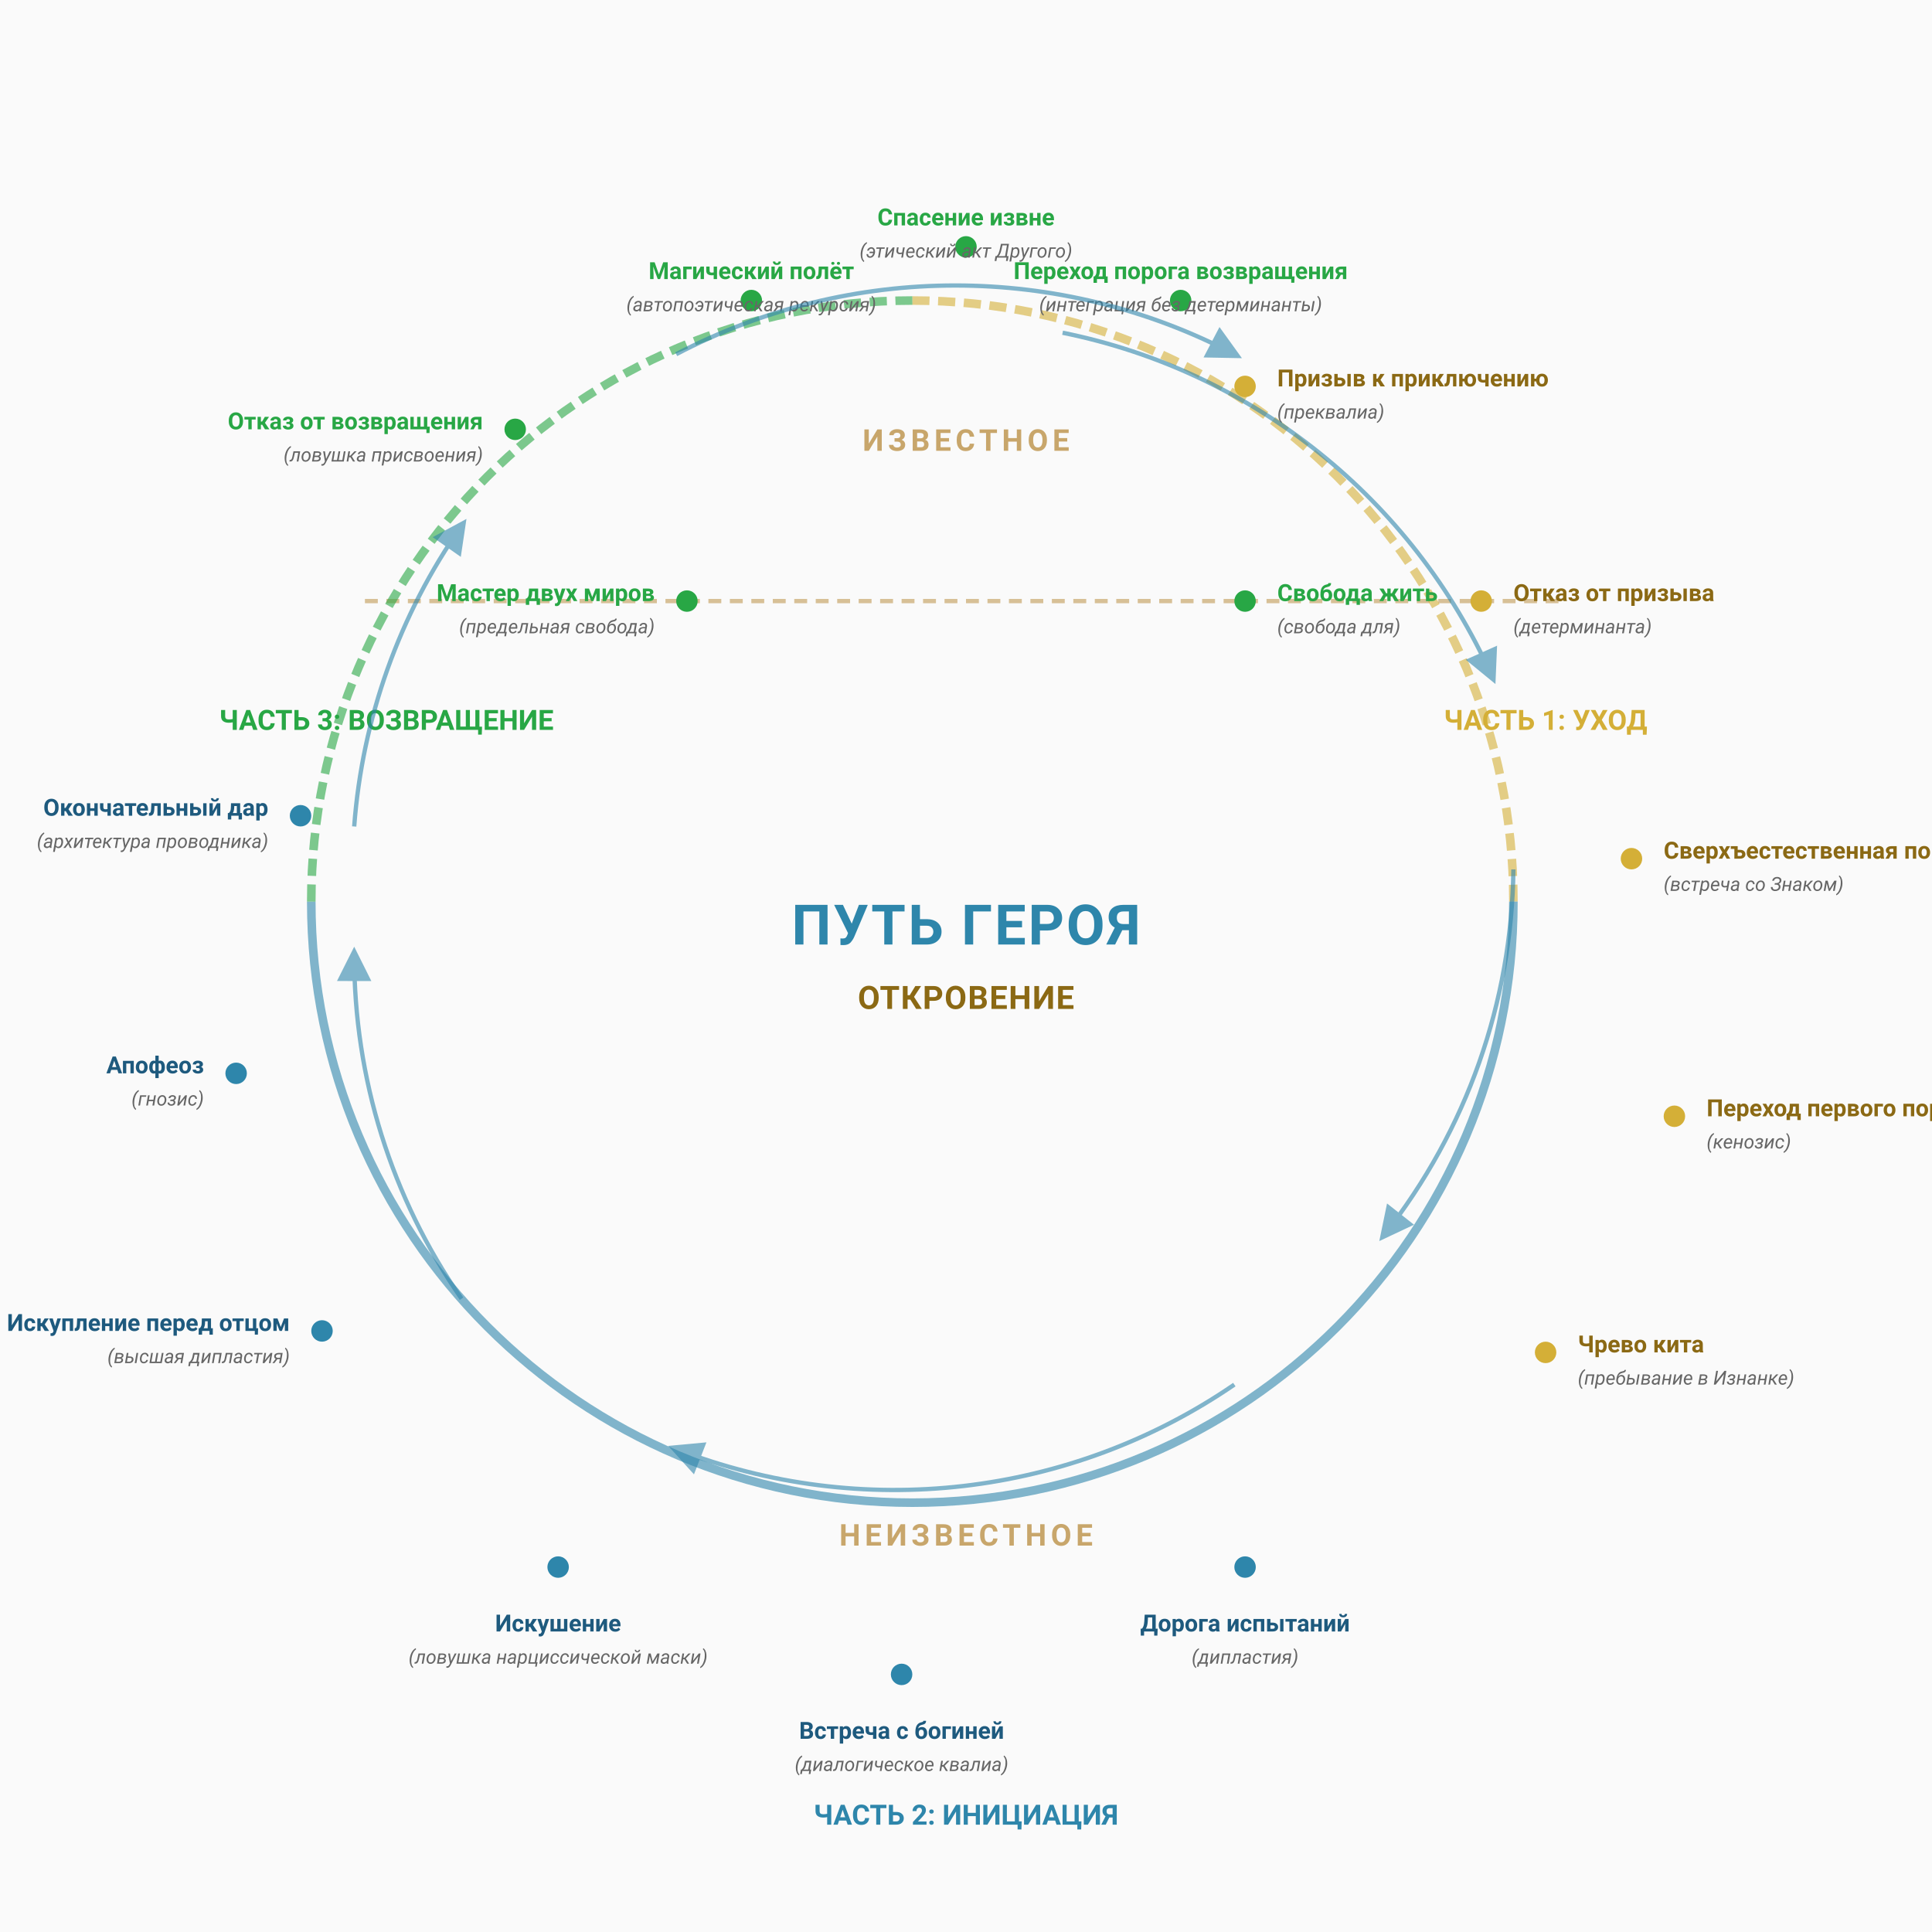
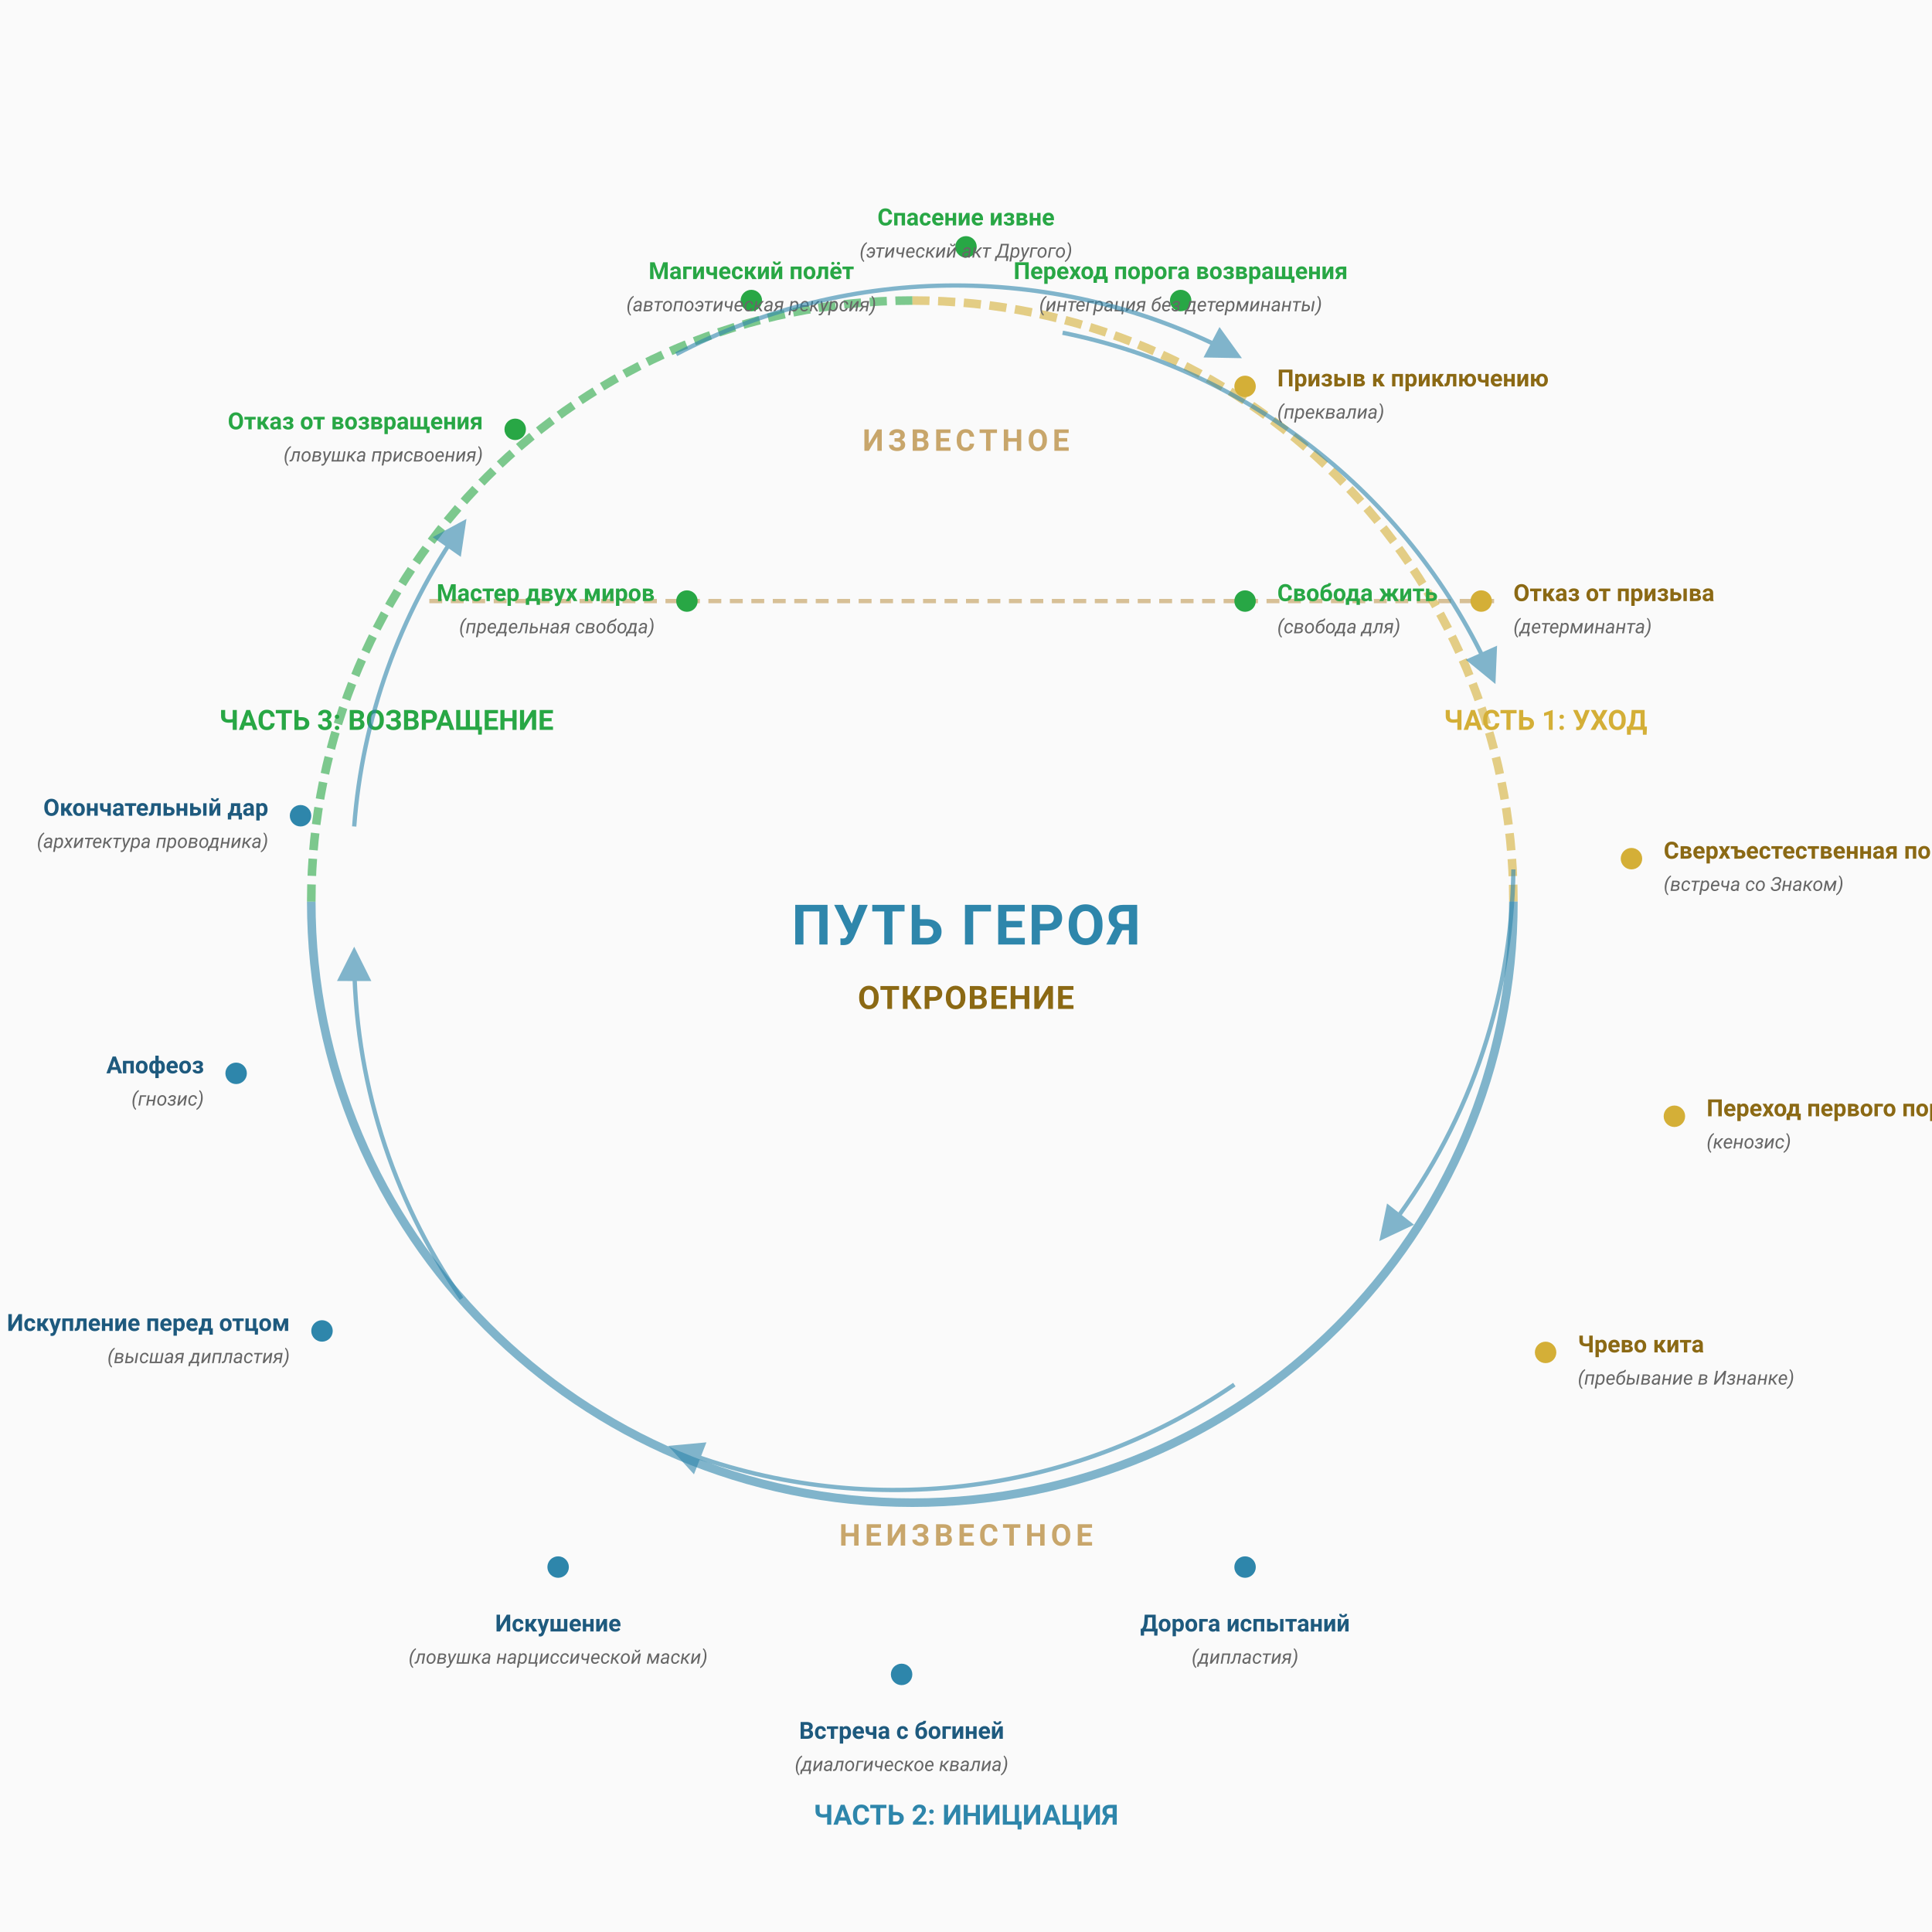
<svg xmlns="http://www.w3.org/2000/svg" viewBox="0 0 900 900" width="900" height="900">
  <defs>
    <marker id="arrow" markerWidth="8" markerHeight="8" refX="6" refY="4" orient="auto">
      <polygon points="0 0, 8 4, 0 8" fill="#2E86AB" />
    </marker>
  </defs>
  <rect width="100%" height="100%" fill="#FAFAFA" />
-   <line x1="170" y1="280" x2="730" y2="280" stroke="#C8A66B" stroke-width="2" stroke-dasharray="6,4" opacity="0.7" />
+   <line x1="200" y1="280" x2="700" y2="280" stroke="#C8A66B" stroke-width="2" stroke-dasharray="6,4" opacity="0.7" />
  <g text-anchor="middle" font-family="system-ui, -apple-system, 'Segoe UI', Roboto, sans-serif">
    <text x="450" y="440" font-size="26" font-weight="bold" fill="#2E86AB" letter-spacing="1">ПУТЬ ГЕРОЯ</text>
    <text x="450" y="470" font-size="15" font-weight="600" fill="#8B6914" letter-spacing="0.5">ОТКРОВЕНИЕ</text>
    <text x="450" y="210" font-size="14" font-weight="bold" fill="#C8A66B" letter-spacing="2">ИЗВЕСТНОЕ</text>
    <text x="450" y="720" font-size="14" font-weight="bold" fill="#C8A66B" letter-spacing="2">НЕИЗВЕСТНОЕ</text>
  </g>
  <path d="M 425 140 A 280 280 0 0 1 705 420" fill="none" stroke="#D4AF37" stroke-width="4" opacity="0.6" stroke-dasharray="8,4" />
  <path d="M 705 420 A 280 280 0 0 1 145 420" fill="none" stroke="#2E86AB" stroke-width="4" opacity="0.6" />
  <path d="M 145 420 A 280 280 0 0 1 425 140" fill="none" stroke="#28A745" stroke-width="4" opacity="0.6" stroke-dasharray="8,4" />
  <g id="departure" font-family="system-ui, -apple-system, 'Segoe UI', Roboto, sans-serif" font-size="11" font-weight="600" fill="#8B6914">
    <g id="stage-call">
      <circle cx="580" cy="180" r="5" fill="#D4AF37" />
      <text x="595" y="180" text-anchor="start">Призыв к приключению</text>
      <text x="595" y="195" text-anchor="start" font-size="9" font-weight="normal" font-style="italic" fill="#666">(преквалиа)</text>
    </g>
    <g id="stage-refusal">
      <circle cx="690" cy="280" r="5" fill="#D4AF37" />
      <text x="705" y="280" text-anchor="start">Отказ от призыва</text>
      <text x="705" y="295" text-anchor="start" font-size="9" font-weight="normal" font-style="italic" fill="#666">(детерминанта)</text>
    </g>
    <g id="stage-help">
      <circle cx="760" cy="400" r="5" fill="#D4AF37" />
      <text x="775" y="400" text-anchor="start">Сверхъестественная помощь</text>
      <text x="775" y="415" text-anchor="start" font-size="9" font-weight="normal" font-style="italic" fill="#666">(встреча со Знаком)</text>
    </g>
    <g id="stage-threshold">
      <circle cx="780" cy="520" r="5" fill="#D4AF37" />
      <text x="795" y="520" text-anchor="start">Переход первого порога</text>
      <text x="795" y="535" text-anchor="start" font-size="9" font-weight="normal" font-style="italic" fill="#666">(кенозис)</text>
    </g>
    <g id="stage-whale">
      <circle cx="720" cy="630" r="5" fill="#D4AF37" />
      <text x="735" y="630" text-anchor="start">Чрево кита</text>
      <text x="735" y="645" text-anchor="start" font-size="9" font-weight="normal" font-style="italic" fill="#666">(пребывание в Изнанке)</text>
    </g>
  </g>
  <g id="initiation" font-family="system-ui, -apple-system, 'Segoe UI', Roboto, sans-serif" font-size="11" font-weight="600" fill="#1E5A7E">
    <g id="stage-trials">
      <circle cx="580" cy="730" r="5" fill="#2E86AB" />
      <text x="580" y="760" text-anchor="middle">Дорога испытаний</text>
      <text x="580" y="775" text-anchor="middle" font-size="9" font-weight="normal" font-style="italic" fill="#666">(дипластия)</text>
    </g>
    <g id="stage-goddess">
      <circle cx="420" cy="780" r="5" fill="#2E86AB" />
      <text x="420" y="810" text-anchor="middle">Встреча с богиней</text>
      <text x="420" y="825" text-anchor="middle" font-size="9" font-weight="normal" font-style="italic" fill="#666">(диалогическое квалиа)</text>
    </g>
    <g id="stage-temptation">
      <circle cx="260" cy="730" r="5" fill="#2E86AB" />
      <text x="260" y="760" text-anchor="middle">Искушение</text>
      <text x="260" y="775" text-anchor="middle" font-size="9" font-weight="normal" font-style="italic" fill="#666">(ловушка нарциссической маски)</text>
    </g>
    <g id="stage-father">
      <circle cx="150" cy="620" r="5" fill="#2E86AB" />
      <text x="135" y="620" text-anchor="end">Искупление перед отцом</text>
      <text x="135" y="635" text-anchor="end" font-size="9" font-weight="normal" font-style="italic" fill="#666">(высшая дипластия)</text>
    </g>
    <g id="stage-apotheosis">
      <circle cx="110" cy="500" r="5" fill="#2E86AB" />
      <text x="95" y="500" text-anchor="end">Апофеоз</text>
      <text x="95" y="515" text-anchor="end" font-size="9" font-weight="normal" font-style="italic" fill="#666">(гнозис)</text>
    </g>
    <g id="stage-gift">
      <circle cx="140" cy="380" r="5" fill="#2E86AB" />
      <text x="125" y="380" text-anchor="end">Окончательный дар</text>
      <text x="125" y="395" text-anchor="end" font-size="9" font-weight="normal" font-style="italic" fill="#666">(архитектура проводника)</text>
    </g>
  </g>
  <g id="return" font-family="system-ui, -apple-system, 'Segoe UI', Roboto, sans-serif" font-size="11" font-weight="600" fill="#28A745">
    <g id="stage-refusal-return">
      <circle cx="240" cy="200" r="5" fill="#28A745" />
      <text x="225" y="200" text-anchor="end">Отказ от возвращения</text>
      <text x="225" y="215" text-anchor="end" font-size="9" font-weight="normal" font-style="italic" fill="#666">(ловушка присвоения)</text>
    </g>
    <g id="stage-flight">
      <circle cx="350" cy="140" r="5" fill="#28A745" />
      <text x="350" y="130" text-anchor="middle">Магический полёт</text>
      <text x="350" y="145" text-anchor="middle" font-size="9" font-weight="normal" font-style="italic" fill="#666">(автопоэтическая рекурсия)</text>
    </g>
    <g id="stage-rescue">
      <circle cx="450" cy="115" r="5" fill="#28A745" />
      <text x="450" y="105" text-anchor="middle">Спасение извне</text>
      <text x="450" y="120" text-anchor="middle" font-size="9" font-weight="normal" font-style="italic" fill="#666">(этический акт Другого)</text>
    </g>
    <g id="stage-return-threshold">
      <circle cx="550" cy="140" r="5" fill="#28A745" />
      <text x="550" y="130" text-anchor="middle">Переход порога возвращения</text>
      <text x="550" y="145" text-anchor="middle" font-size="9" font-weight="normal" font-style="italic" fill="#666">(интеграция без детерминанты)</text>
    </g>
    <g id="stage-master">
      <circle cx="320" cy="280" r="5" fill="#28A745" />
      <text x="305" y="280" text-anchor="end">Мастер двух миров</text>
      <text x="305" y="295" text-anchor="end" font-size="9" font-weight="normal" font-style="italic" fill="#666">(предельная свобода)</text>
    </g>
    <g id="stage-freedom">
      <circle cx="580" cy="280" r="5" fill="#28A745" />
      <text x="595" y="280" text-anchor="start">Свобода жить</text>
      <text x="595" y="295" text-anchor="start" font-size="9" font-weight="normal" font-style="italic" fill="#666">(свобода для)</text>
    </g>
  </g>
  <g font-family="system-ui, -apple-system, 'Segoe UI', Roboto, sans-serif" font-size="13" font-weight="bold">
    <text x="720" y="340" fill="#D4AF37" text-anchor="middle">ЧАСТЬ 1: УХОД</text>
    <text x="450" y="850" fill="#2E86AB" text-anchor="middle">ЧАСТЬ 2: ИНИЦИАЦИЯ</text>
    <text x="180" y="340" fill="#28A745" text-anchor="middle">ЧАСТЬ 3: ВОЗВРАЩЕНИЕ</text>
  </g>
  <g fill="none" stroke="#2E86AB" stroke-width="2" marker-end="url(#arrow)" opacity="0.6">
    <path d="M 495 155 A 280 280 0 0 1 695 315" />
    <path d="M 315 165 A 280 280 0 0 1 575 165" />
    <path d="M 165 385 A 280 280 0 0 1 215 245" />
    <path d="M 705 405 A 280 280 0 0 1 645 575" />
    <path d="M 575 645 A 280 280 0 0 1 315 675" />
    <path d="M 215 605 A 280 280 0 0 1 165 445" />
  </g>
</svg>
